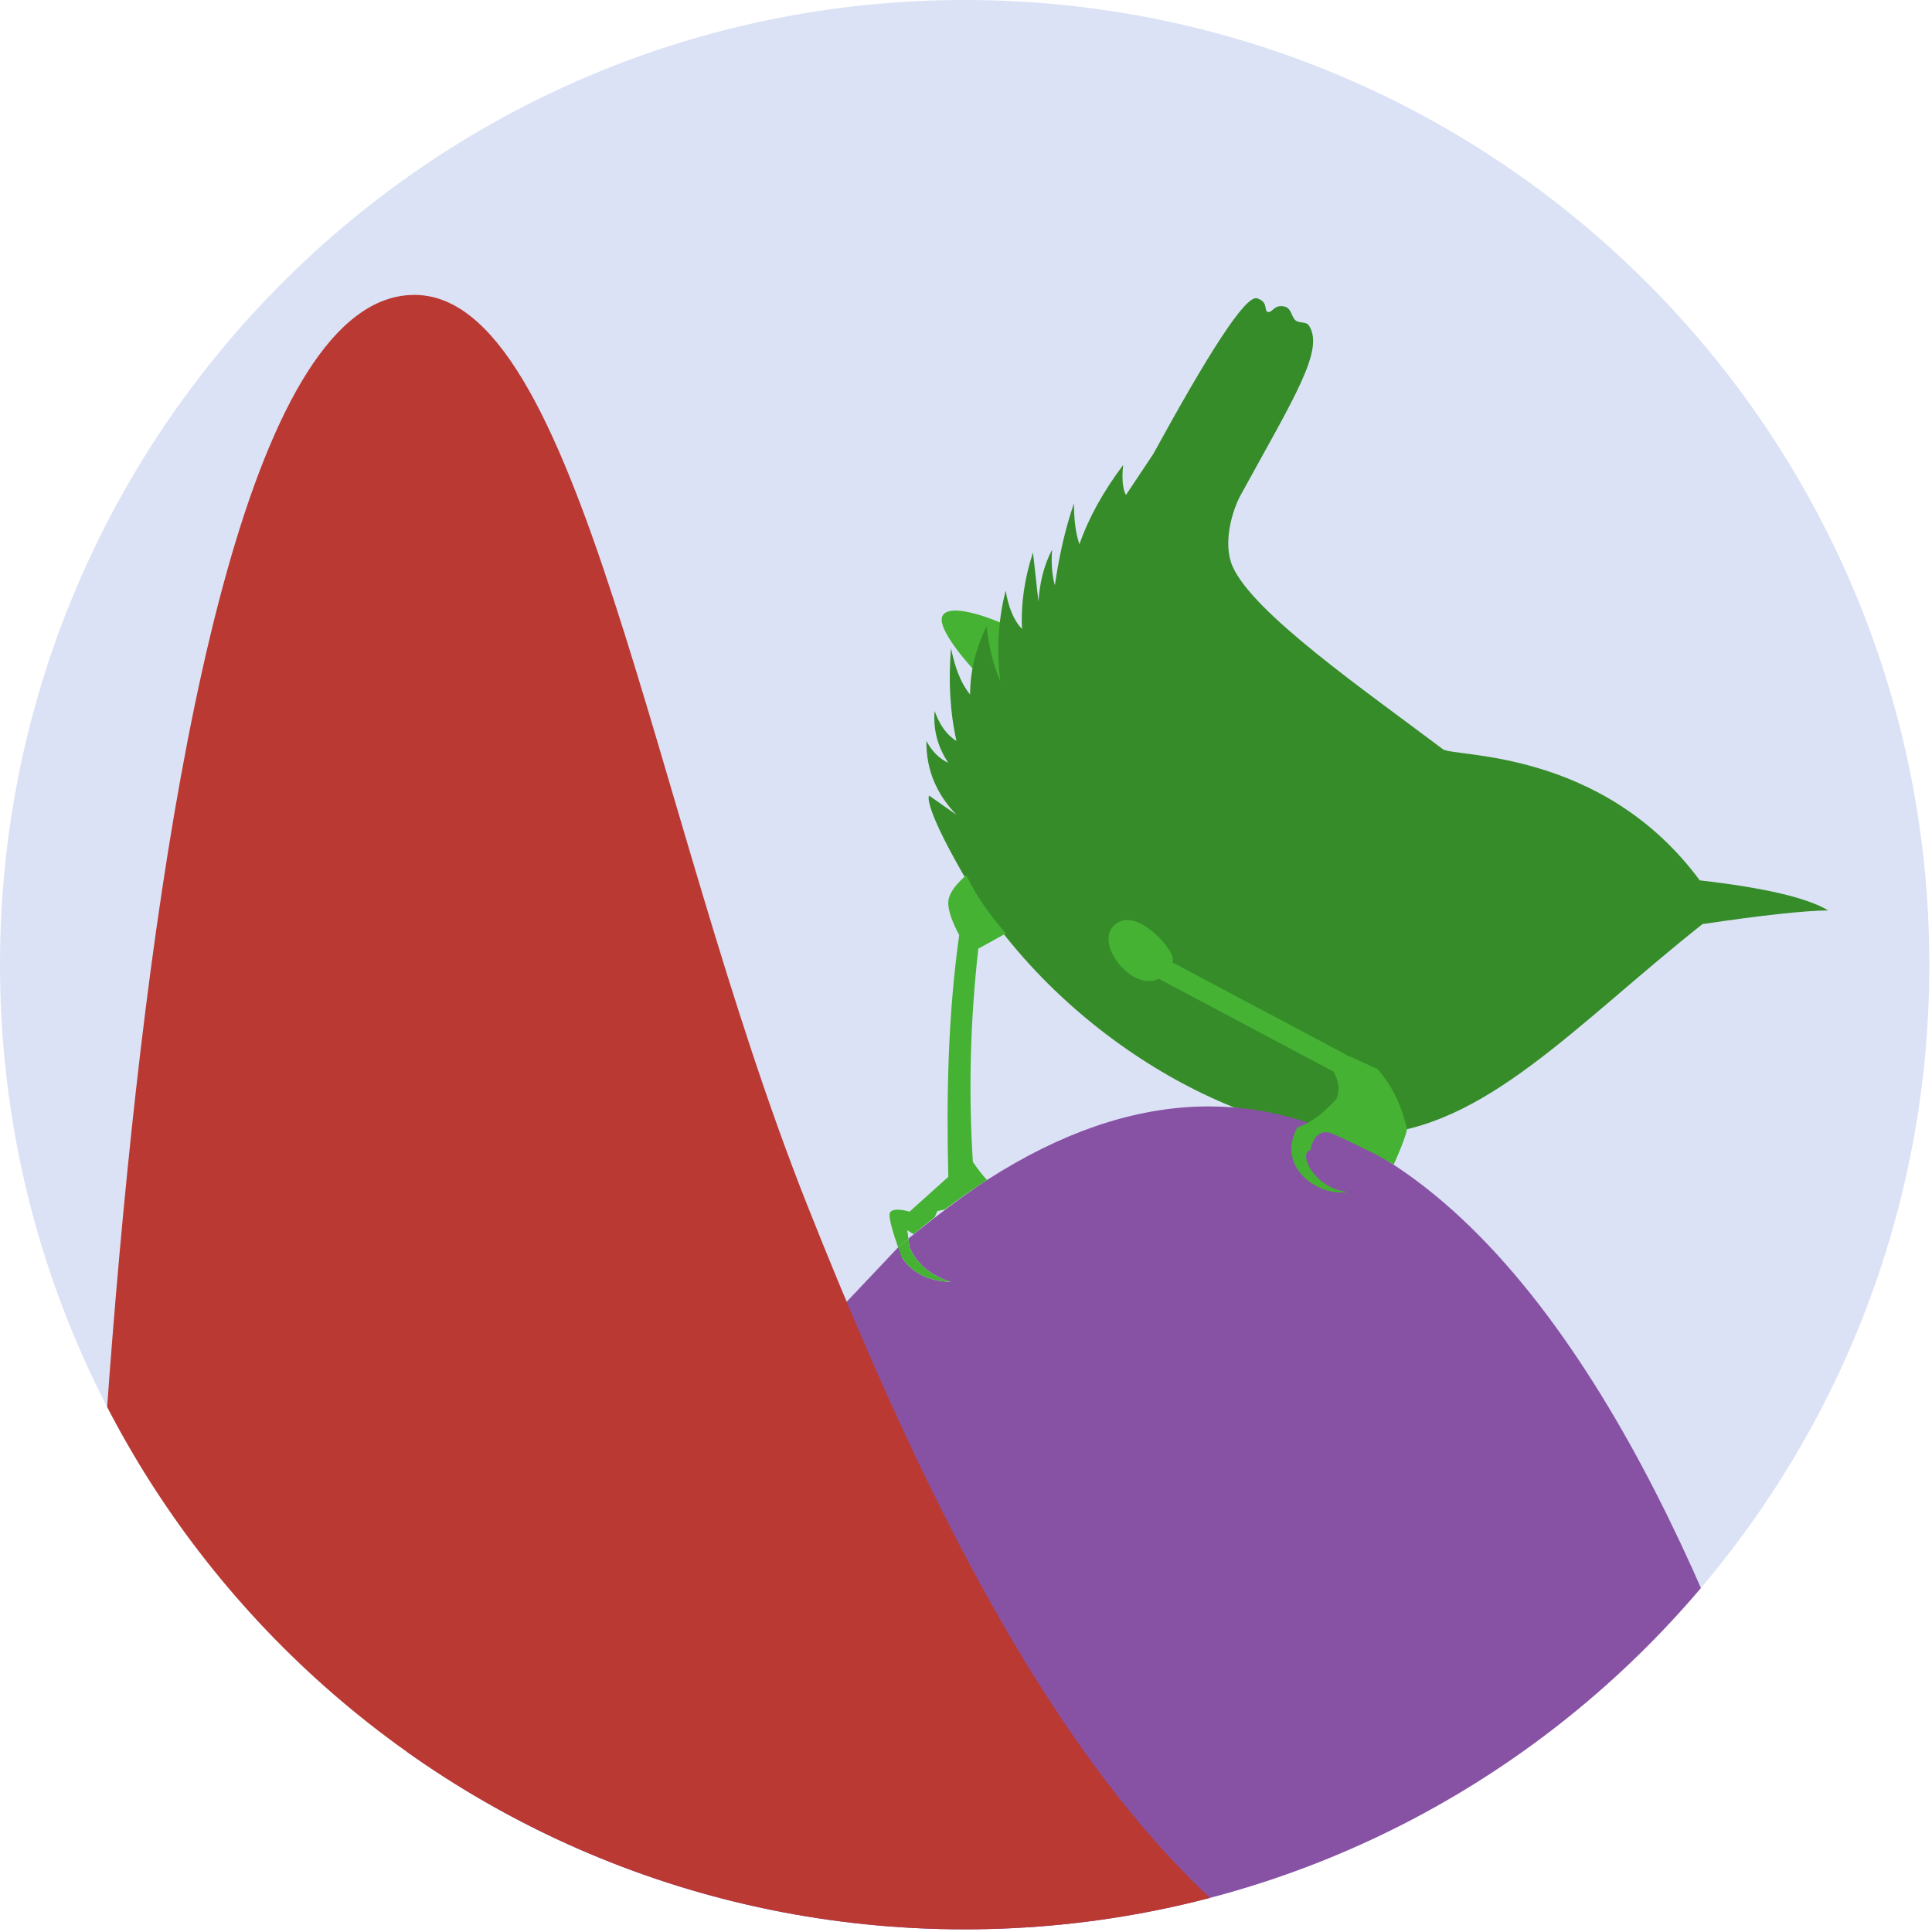
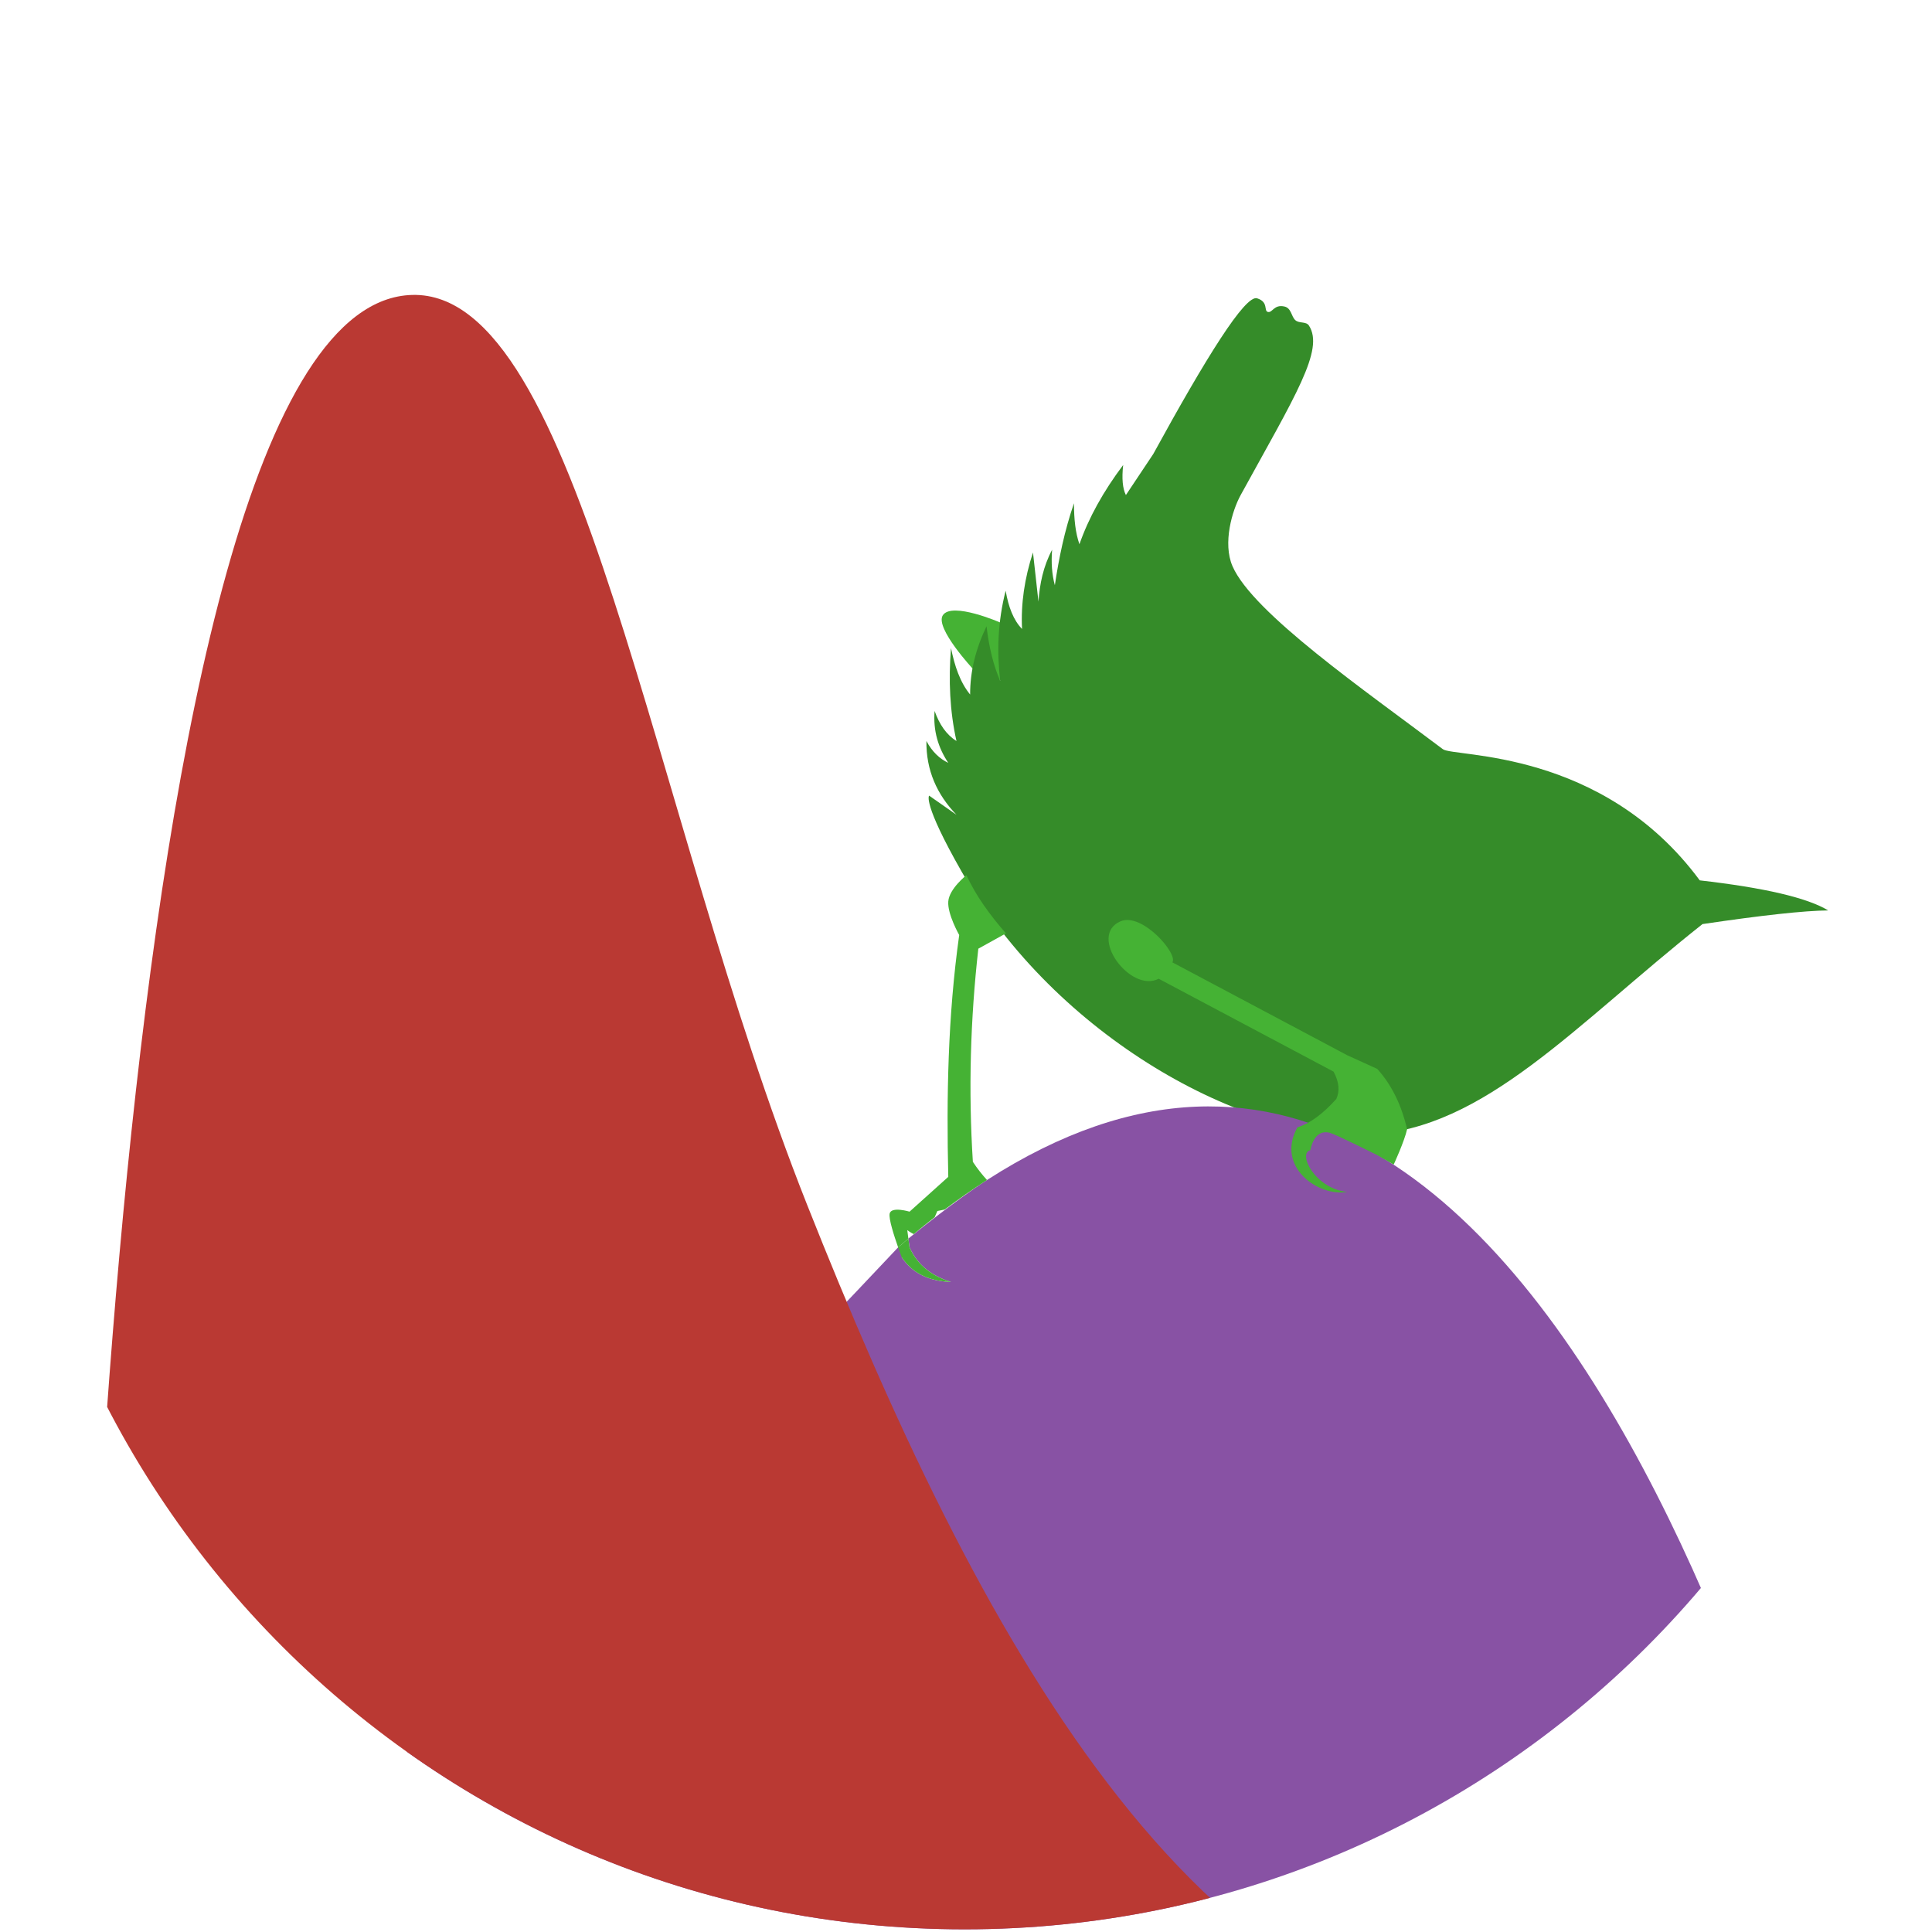
<svg xmlns="http://www.w3.org/2000/svg" width="100%" height="100%" viewBox="0 0 707 707" version="1.1" xml:space="preserve" style="fill-rule:evenodd;clip-rule:evenodd;stroke-linejoin:round;stroke-miterlimit:2;">
  <g transform="matrix(1,0,0,1,-391.0539,-1832.097)">
    <g transform="matrix(0.800459,0,0,0.800459,427.8853,166.341)">
-       <circle cx="395" cy="2522.013" r="441.013" style="fill:rgb(219,226,245);" />
+       <circle cx="395" cy="2522.013" r="441.013" style="fill:rgb(219,226,245);fill-opacity:0;" />
      <clipPath id="_clip1">
        <circle cx="395" cy="2522.013" r="441.013" />
      </clipPath>
      <g clip-path="url(#_clip1)">
        <g id="Wren" transform="matrix(1.249283,0,0,1.249283,-333.3318,-211.2313)">
          <g id="Hind-wing" transform="matrix(1,0,0,1,0,2)">
            <path d="M596.108,2060.685C596.108,2060.685 578.288,2052.892 575,2058C572.017,2062.635 586.189,2077.807 586.189,2077.807C611.002,2088.812 617.619,2085.678 596.108,2060.685Z" style="fill:rgb(69,178,52);" />
          </g>
          <g>
            <path d="M758,2109C762.023,2112.032 816.26,2108.624 852,2157C875.552,2159.695 891.313,2163.35 899,2168C890.243,2168.089 874.913,2169.755 853,2173C806.663,2209.688 773.167,2248.167 731,2250C685.765,2251.967 616.529,2214.483 582,2154C567.359,2128.355 570,2126 570,2126L580,2133C572.861,2125.584 568.871,2116.732 569,2106C571.153,2110.027 573.885,2112.522 577,2114C573.34,2108.498 571.413,2102.273 572,2095C573.735,2099.916 576.303,2103.715 580,2106C577.569,2095.167 577.048,2083.793 578,2072C579.322,2078.48 581.273,2084.455 585,2089C584.964,2080.601 587.035,2072.27 591,2064C591.912,2071.846 593.584,2078.504 596,2084C594.757,2073.251 595.105,2062.293 598,2051C599.018,2056.953 600.87,2061.814 604,2065C603.529,2055.798 604.906,2046.461 608,2037L610,2055C610.46,2048.557 611.728,2042.188 615,2036C614.624,2040.714 614.923,2045.066 616,2049C617.486,2039 619.561,2029 623,2019C622.993,2024.733 623.541,2029.862 625,2034C628.371,2024.333 633.736,2014.667 641,2005C640.448,2010.005 640.806,2013.633 642,2016L652,2001C671.333,1965.69 685.654,1942.643 690,1944C694.346,1945.357 692.333,1948.667 694,1949C695.667,1949.333 696.192,1946.149 700,1947C702.597,1947.581 702.5,1950.667 704,1952C705.453,1953.291 707.951,1952.364 709,1954C714.667,1962.833 704.028,1979.529 684,2016C680.876,2021.688 677.371,2033.605 681,2042C688.387,2059.091 729.471,2087.502 758,2109Z" style="fill:rgb(53,140,41);" />
            <g transform="matrix(1,0,0,1,-137,53.93247)">
              <path d="M728.169,2212.719C947.09,2071.928 1044,2529 1044,2529L397,2529C423.609,2520.132 621.382,2316.338 695.65,2237.37C697.212,2235.71 697,2241.068 697,2241.068C701.084,2246.985 706.713,2249.601 715,2250.068C708.522,2247.916 702.957,2244.415 699.815,2237.331L699.402,2234.152C700.051,2233.604 716.53,2220.204 728.169,2212.719Z" style="fill:rgb(136,82,164);" />
            </g>
            <g id="Feet">
              <g transform="matrix(1,0,0,1,1,0)">
                <path d="M590.169,2266.651C588.312,2264.613 586.583,2262.408 585,2260C583.338,2233.867 584.087,2207.872 587,2182L597.106,2176.398C591.146,2169.598 586.087,2162.564 582.64,2155.111C582.64,2155.111 576.346,2160.065 576,2164.721C575.654,2169.379 580,2177 580,2177C575.819,2206.847 575.323,2236.281 576,2265.5L561.833,2278.234C561.833,2278.234 555.166,2276.227 554.548,2278.929C554.127,2280.769 556.192,2287.156 557.65,2291.303C558.904,2290.211 560.155,2289.138 561.402,2288.085L561,2285C561,2285 562.06,2285.806 563.346,2286.454C565.92,2284.313 568.479,2282.252 571.023,2280.272C571.609,2278.967 572,2278 572,2278L574.691,2277.462C579.916,2273.526 585.075,2269.927 590.169,2266.651Z" style="fill:rgb(69,178,52);" />
              </g>
              <g transform="matrix(1,0,0,1,1,0)">
                <path d="M557.65,2291.303C558.407,2293.452 559,2295 559,2295C563.084,2300.917 568.713,2303.533 577,2304C570.522,2301.848 564.957,2298.347 561.815,2291.264L561.402,2288.085C560.155,2289.138 558.904,2290.211 557.65,2291.303Z" style="fill:rgb(69,178,52);" />
              </g>
              <path d="M640,2172C647.863,2168.561 661.212,2183.926 659,2187L723,2221L733.998,2226C739.598,2232.239 742.958,2239.746 744.913,2248.049C743.909,2252.562 740,2261 740,2261L733.998,2257.547C733.998,2257.547 719.059,2250.075 716.756,2249.422C710.648,2247.688 709.535,2255.721 709.535,2255.721C704.733,2256.755 711.16,2269.864 723,2271C712.583,2272.893 696.66,2261.957 704.77,2247.365C709.388,2245.952 714.136,2242.417 719,2237C720.352,2234.033 719.986,2230.693 718,2227L654,2193C643.668,2198.359 627.954,2177.268 640,2172Z" style="fill:rgb(69,178,52);" />
            </g>
            <g transform="matrix(-0.686624,0,0,0.686624,975.8357,846.4599)">
              <path d="M866.527,1596.661C1035.045,1600.998 1044,2529 1044,2529L259,2529C449.98,2531.393 567.594,2304.682 656.104,2081.552C739.79,1870.581 777.07,1594.359 866.527,1596.661Z" style="fill:rgb(186,57,51);" />
            </g>
          </g>
        </g>
      </g>
    </g>
  </g>
</svg>
